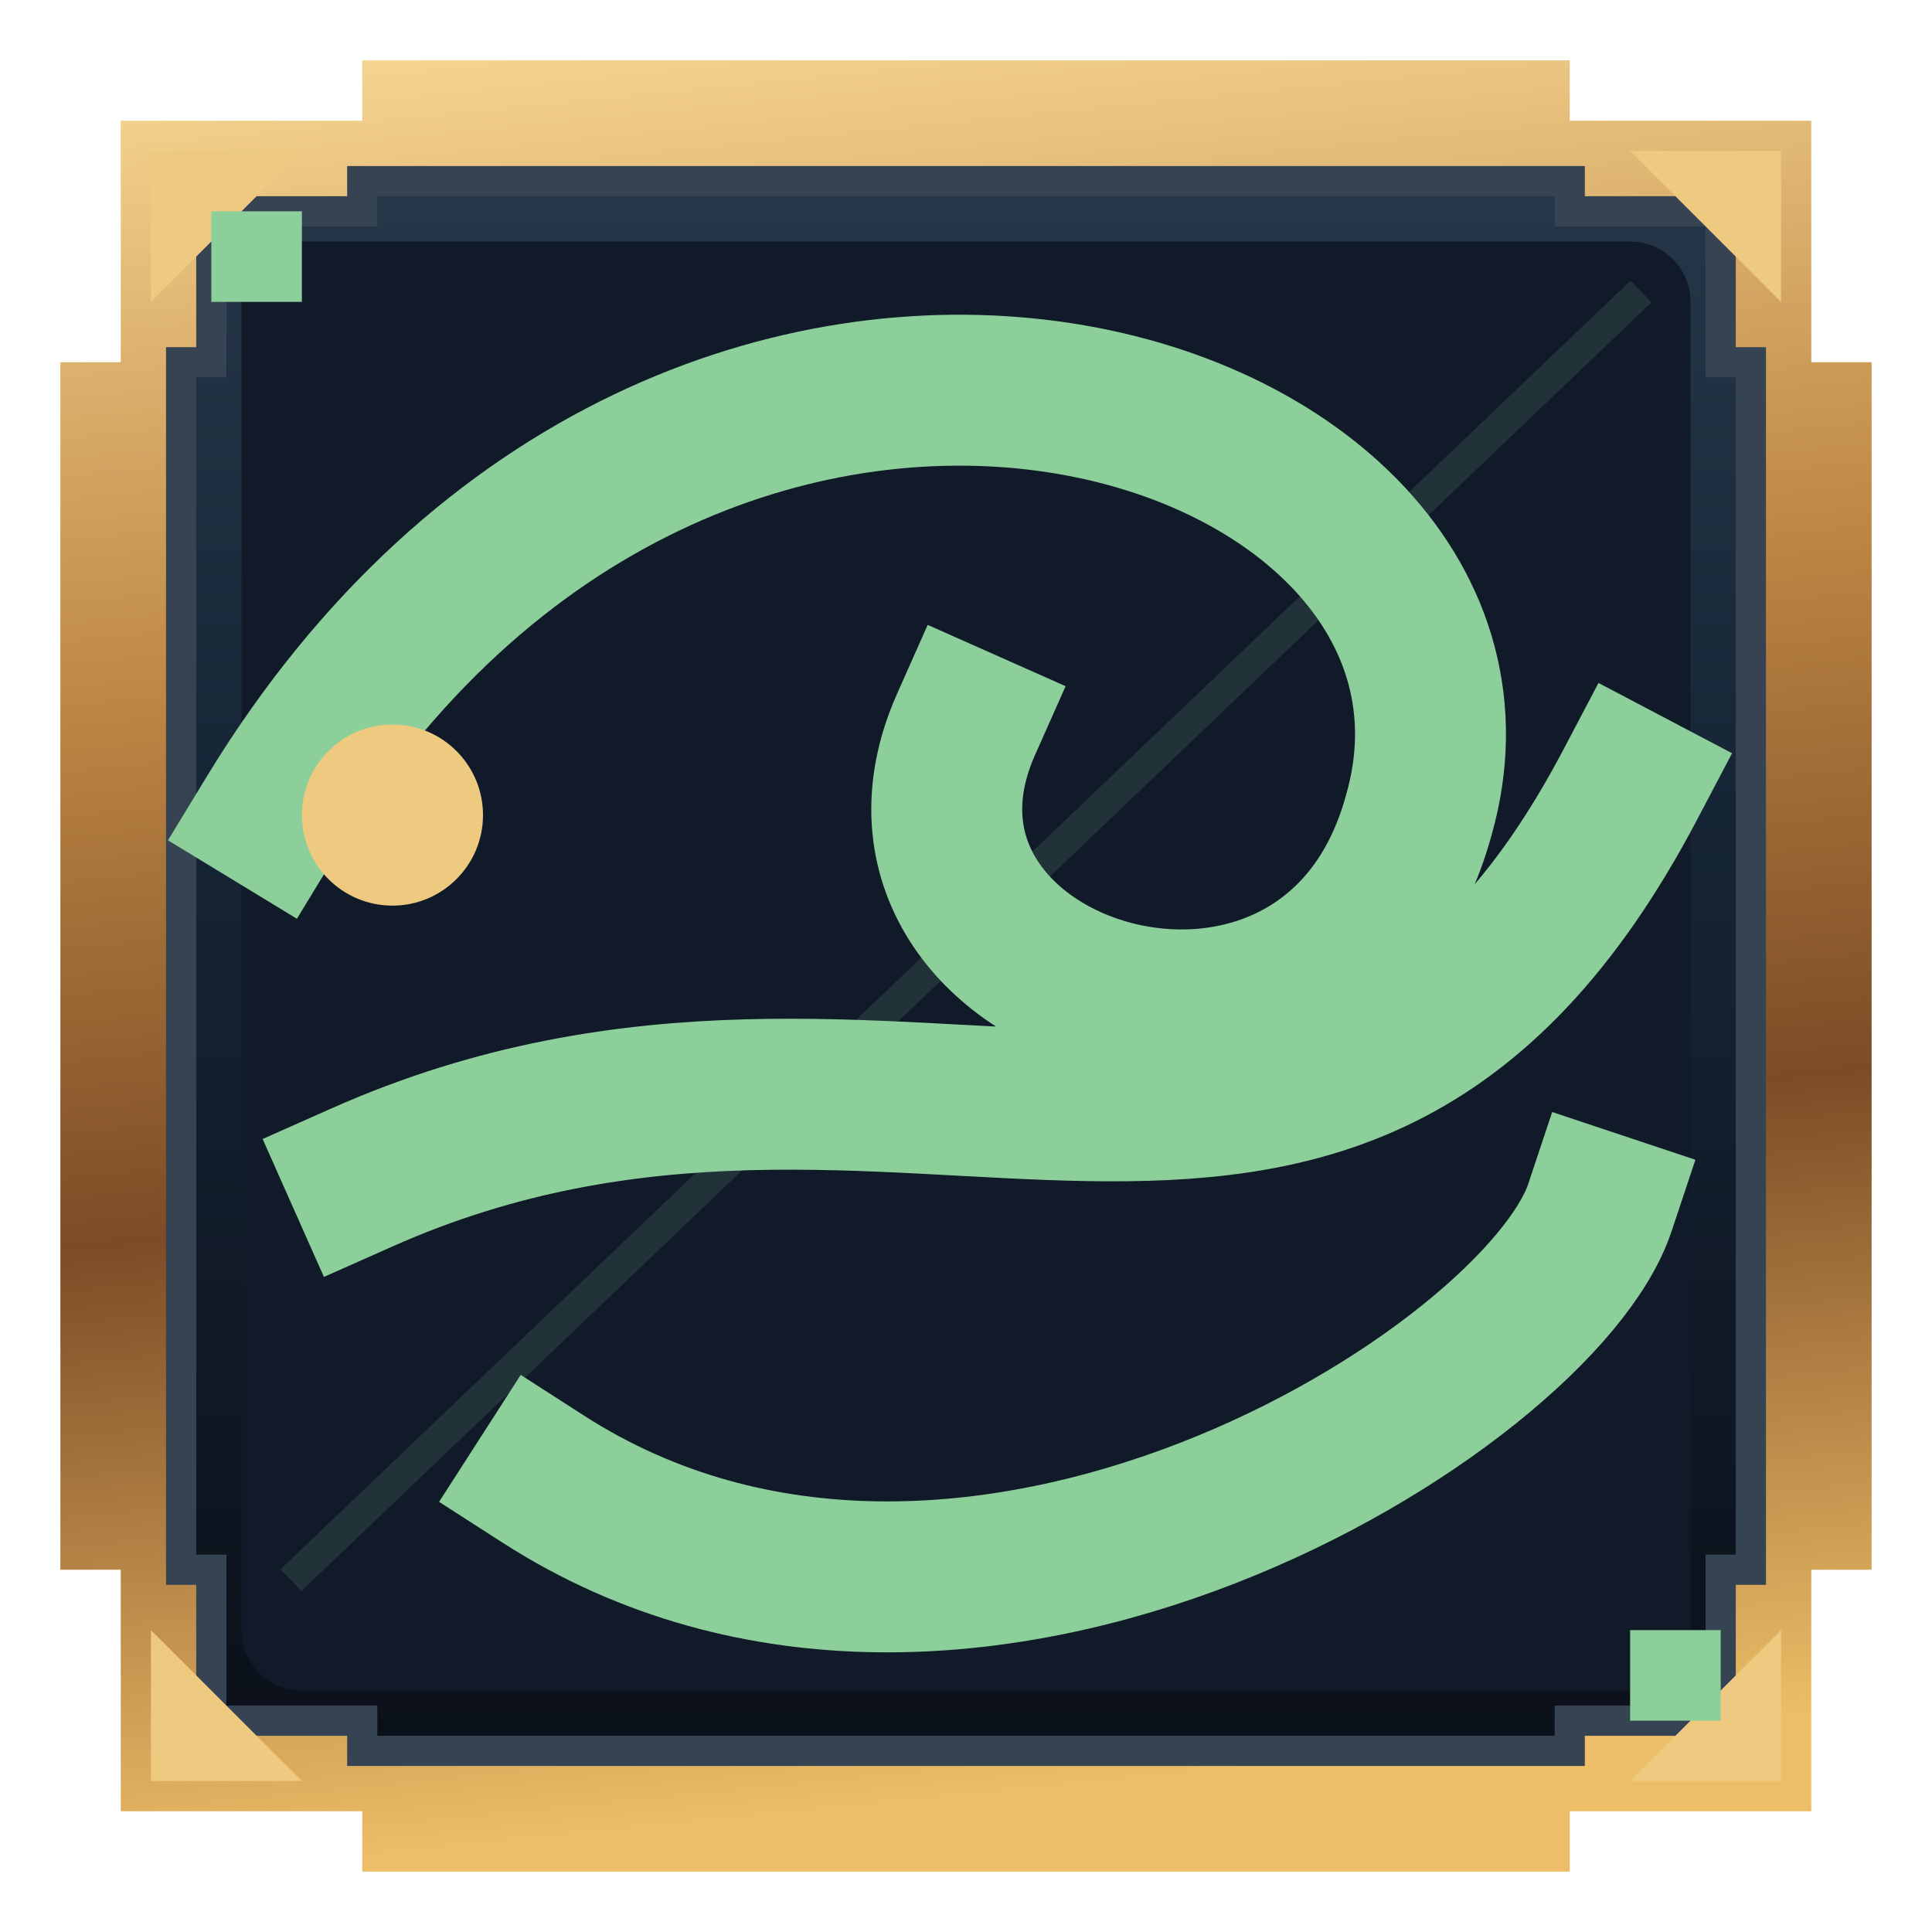
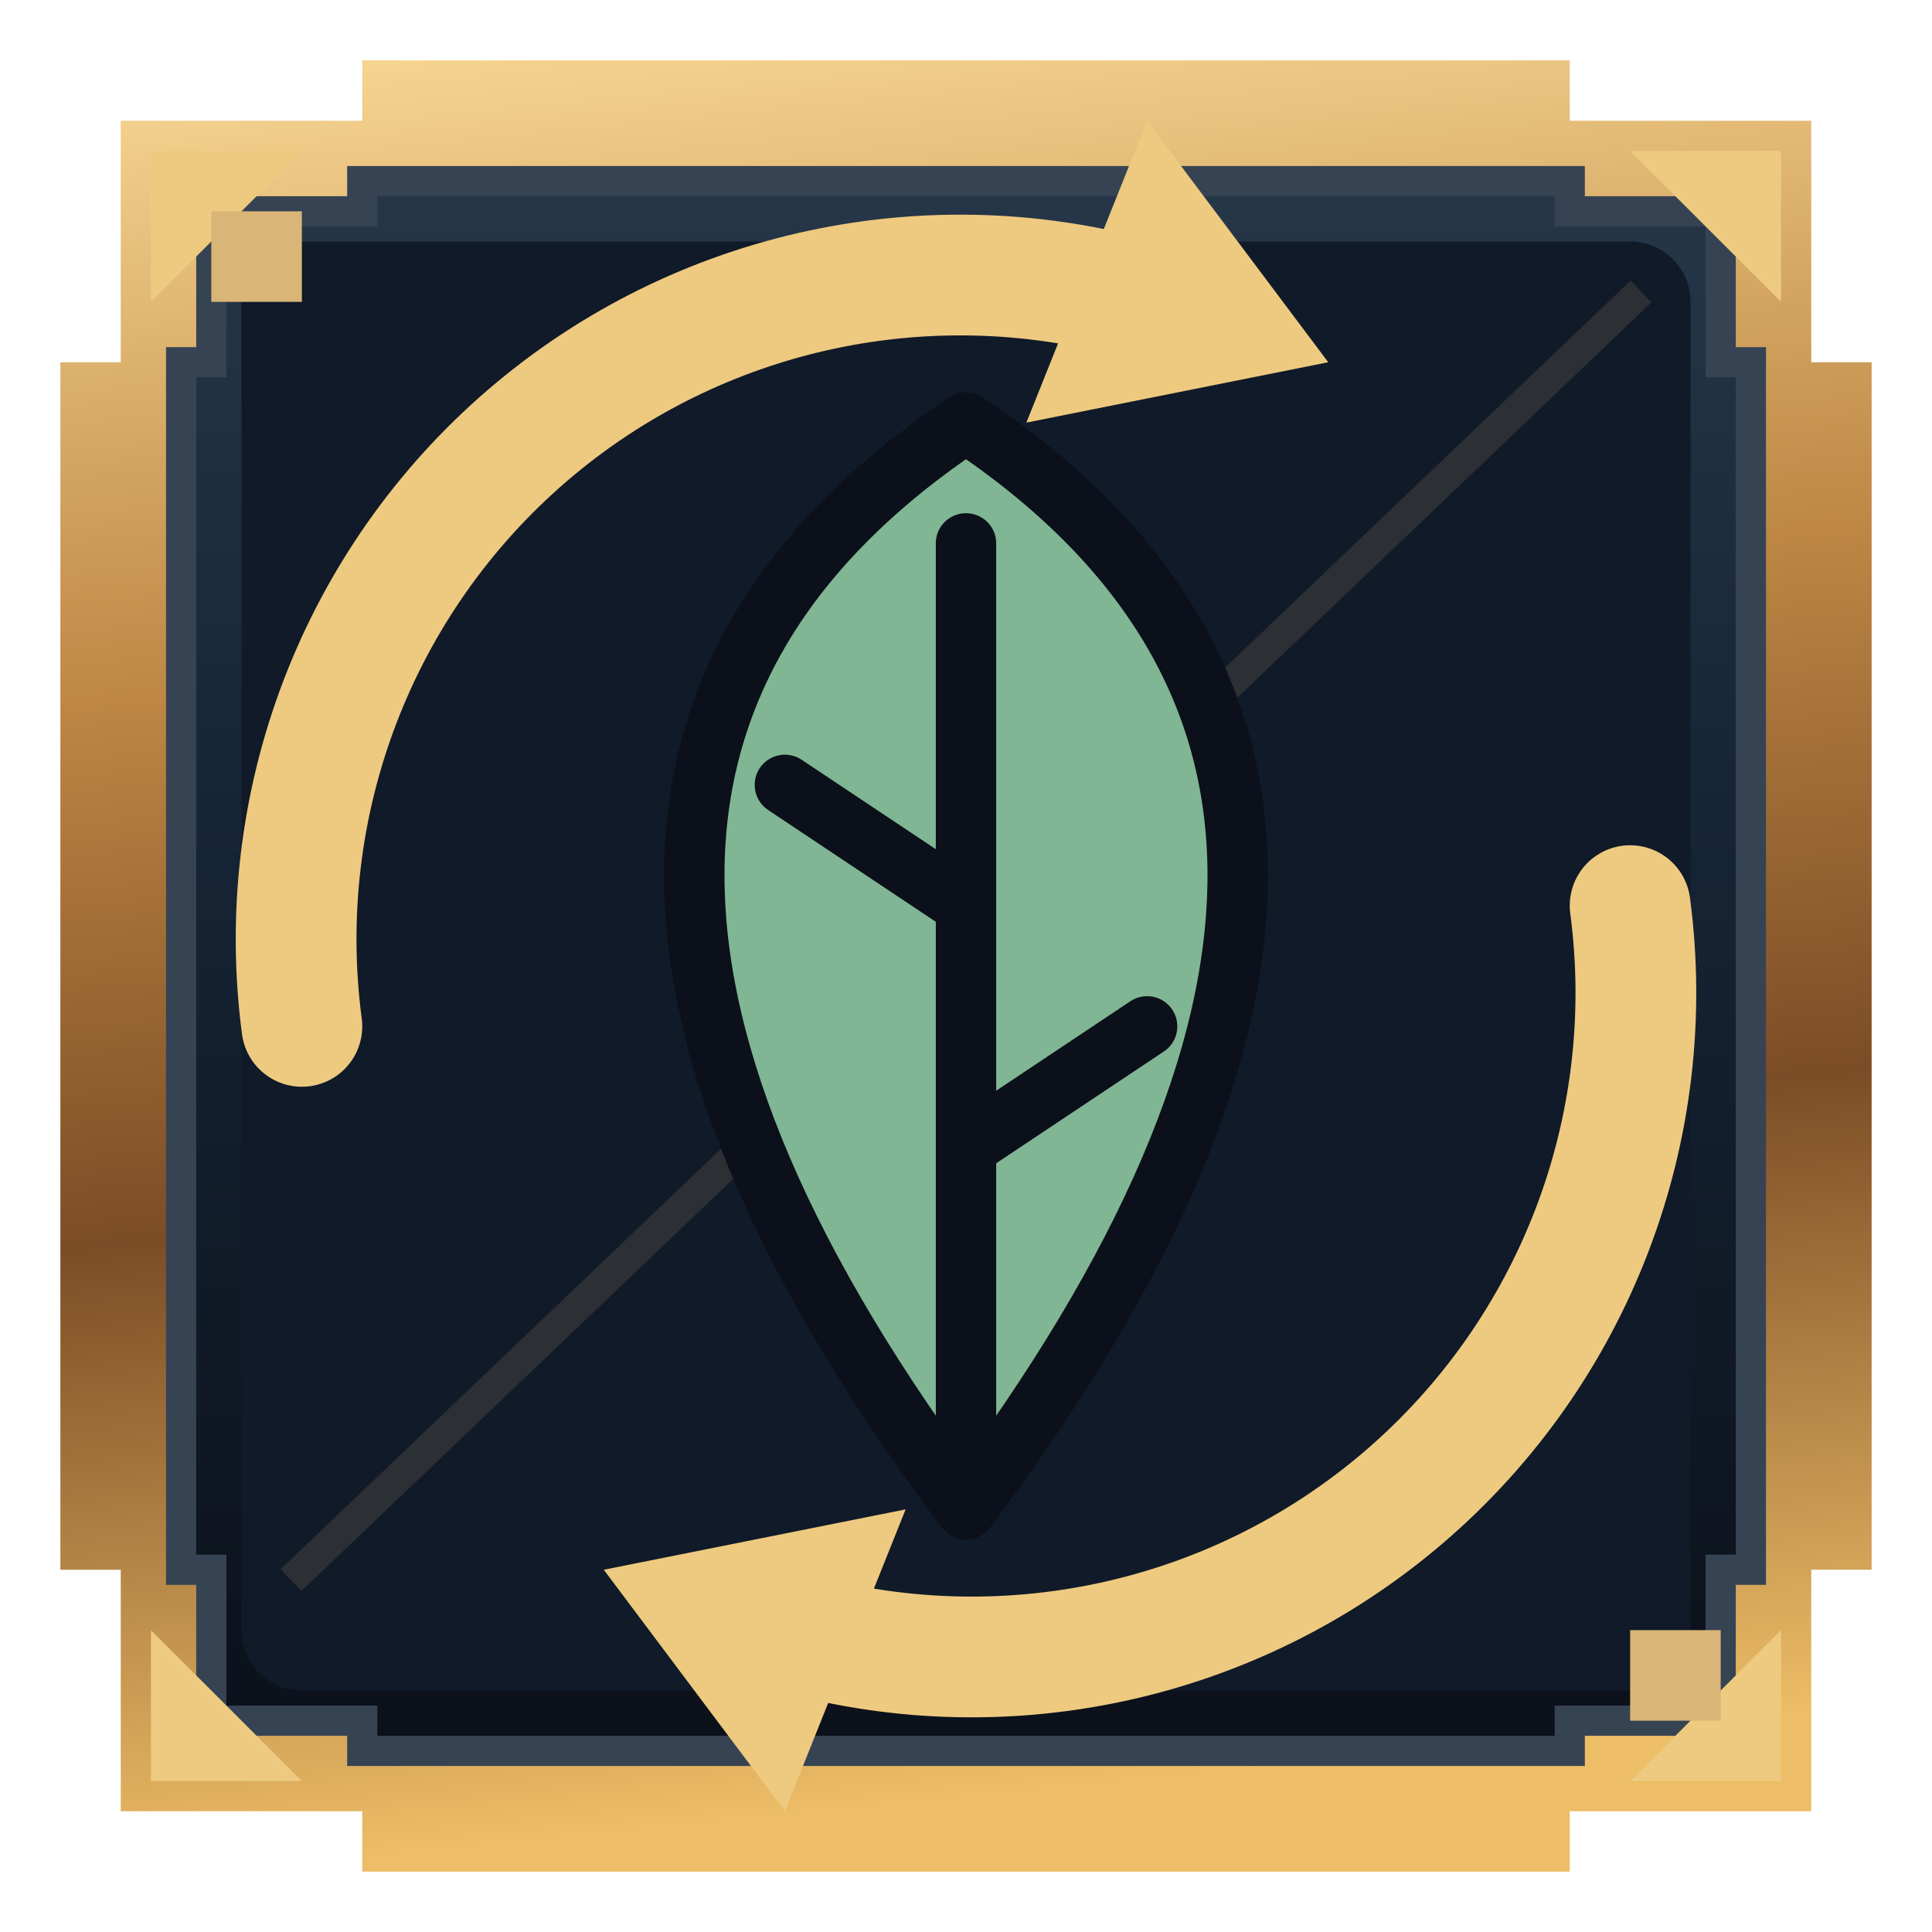
<svg xmlns="http://www.w3.org/2000/svg" width="64" height="64" viewBox="0 0 64 64">
  <defs>
    <linearGradient id="jutsu-konoha_senpuu-metal" x1="0" y1="0" x2="0.1" y2="1">
      <stop stop-color="#f8d894" />
      <stop offset=".35" stop-color="#be8744" />
      <stop offset=".65" stop-color="#7c4c26" />
      <stop offset="1" stop-color="#edbd67" />
    </linearGradient>
    <linearGradient id="jutsu-konoha_senpuu-night" x1="0" y1="0" x2="0" y2="1">
      <stop stop-color="#263749" />
      <stop offset=".4" stop-color="#162536" />
      <stop offset="1" stop-color="#0b1019" />
    </linearGradient>
-     <linearGradient id="jutsu-konoha_senpuu-steel" x1="0" y1="0" x2="0" y2="1">
-       <stop stop-color="#657489" />
-       <stop offset=".5" stop-color="#2e3b4e" />
-       <stop offset="1" stop-color="#151b29" />
-     </linearGradient>
-     <linearGradient id="jutsu-konoha_senpuu-ember" x1="0" y1="0" x2="0" y2="1">
-       <stop stop-color="#ffc47d" />
-       <stop offset=".45" stop-color="#ef8c36" />
-       <stop offset="1" stop-color="#a84426" />
-     </linearGradient>
-     <linearGradient id="jutsu-konoha_senpuu-scarlet" x1="0" y1="0" x2="0" y2="1">
-       <stop stop-color="#fb8273" />
-       <stop offset="1" stop-color="#8e2834" />
-     </linearGradient>
-     <linearGradient id="jutsu-konoha_senpuu-chroma" x1="0" y1="0" x2="0" y2="1">
-       <stop stop-color="#90e8ff" />
-       <stop offset="1" stop-color="#2264bc" />
-     </linearGradient>
  </defs>
  <path d="M12 2 H52 V4 H60 V12 H62 V52 H60 V60 H52 V62 H12 V60 H4 V52 H2 V12 H4 V4 H12Z" fill="url(#jutsu-konoha_senpuu-metal)" stroke="none" stroke-width="1" stroke-linejoin="miter" stroke-linecap="square" />
  <path d="M12 6 H52 V7 H57 V12 H58 V52 H57 V57 H52 V58 H12 V57 H7 V52 H6 V12 H7 V7 H12Z" fill="url(#jutsu-konoha_senpuu-night)" stroke="none" stroke-width="1" stroke-linejoin="miter" stroke-linecap="square" />
  <path d="M12 6 H52 V7 H57 V12 H58 V52 H57 V57 H52 V58 H12 V57 H7 V52 H6 V12 H7 V7 H12Z" fill="none" stroke="#364353" stroke-width="1" stroke-linejoin="miter" stroke-linecap="square" />
  <polygon points="5,5 10,5 5,10" fill="#edca80" stroke="none" stroke-width="1" stroke-linejoin="miter" />
  <polygon points="59,5 54,5 59,10" fill="#edca80" stroke="none" stroke-width="1" stroke-linejoin="miter" />
  <polygon points="5,59 10,59 5,54" fill="#edca80" stroke="none" stroke-width="1" stroke-linejoin="miter" />
  <polygon points="59,59 54,59 59,54" fill="#edca80" stroke="none" stroke-width="1" stroke-linejoin="miter" />
  <rect x="8" y="8" width="48" height="48" rx="2" fill="#101a28" stroke="none" stroke-width="0" />
  <g opacity=".14">
-     <path d="M10 52 L54 10" stroke="#8ccf9b" stroke-width="1" stroke-linecap="square" />
+     <path d="M10 52 L54 10" stroke="#d9b577" stroke-width="1" stroke-linecap="square" />
  </g>
  <g>
-     <path d="M9 27 C23 4 51 13 47 27 C44 38 28 33 32 24 M12 39 C30 31 44 45 54 26 M18 49 C32 58 51 46 53 40" fill="none" stroke="#8ccf9b" stroke-width="5" stroke-linejoin="miter" stroke-linecap="square" />
-     <circle cx="13" cy="27" r="3" fill="#edca80" stroke="none" stroke-width="1" />
+     <path d="M32 14 Q50 26 32 50 Q14 26 32 14Z" fill="#80b693" stroke="#0b101a" stroke-width="2" stroke-linejoin="round" />
+     <path d="M32 18 V48 M32 30 L26 26 M32 38 L38 34" fill="none" stroke="#0b101a" stroke-width="2" stroke-linecap="round" stroke-linejoin="round" />
+     <path d="M10 34 A22 22 0 0 1 38 10" fill="none" stroke="#edca80" stroke-width="4" stroke-linecap="round" stroke-linejoin="round" />
+     <polygon points="38,4 44,12 34,14" fill="#edca80" />
+     <path d="M54 30 A22 22 0 0 1 26 54" fill="none" stroke="#edca80" stroke-width="4" stroke-linecap="round" stroke-linejoin="round" />
+     <polygon points="26,60 20,52 30,50" fill="#edca80" />
  </g>
-   <rect x="7" y="7" width="3" height="3" rx="0" fill="#8ccf9b" stroke="none" stroke-width="1" />
-   <rect x="54" y="54" width="3" height="3" rx="0" fill="#8ccf9b" stroke="none" stroke-width="1" />
+   <rect x="7" y="7" width="3" height="3" rx="0" fill="#d9b577" stroke="none" stroke-width="1" />
+   <rect x="54" y="54" width="3" height="3" rx="0" fill="#d9b577" stroke="none" stroke-width="1" />
</svg>
